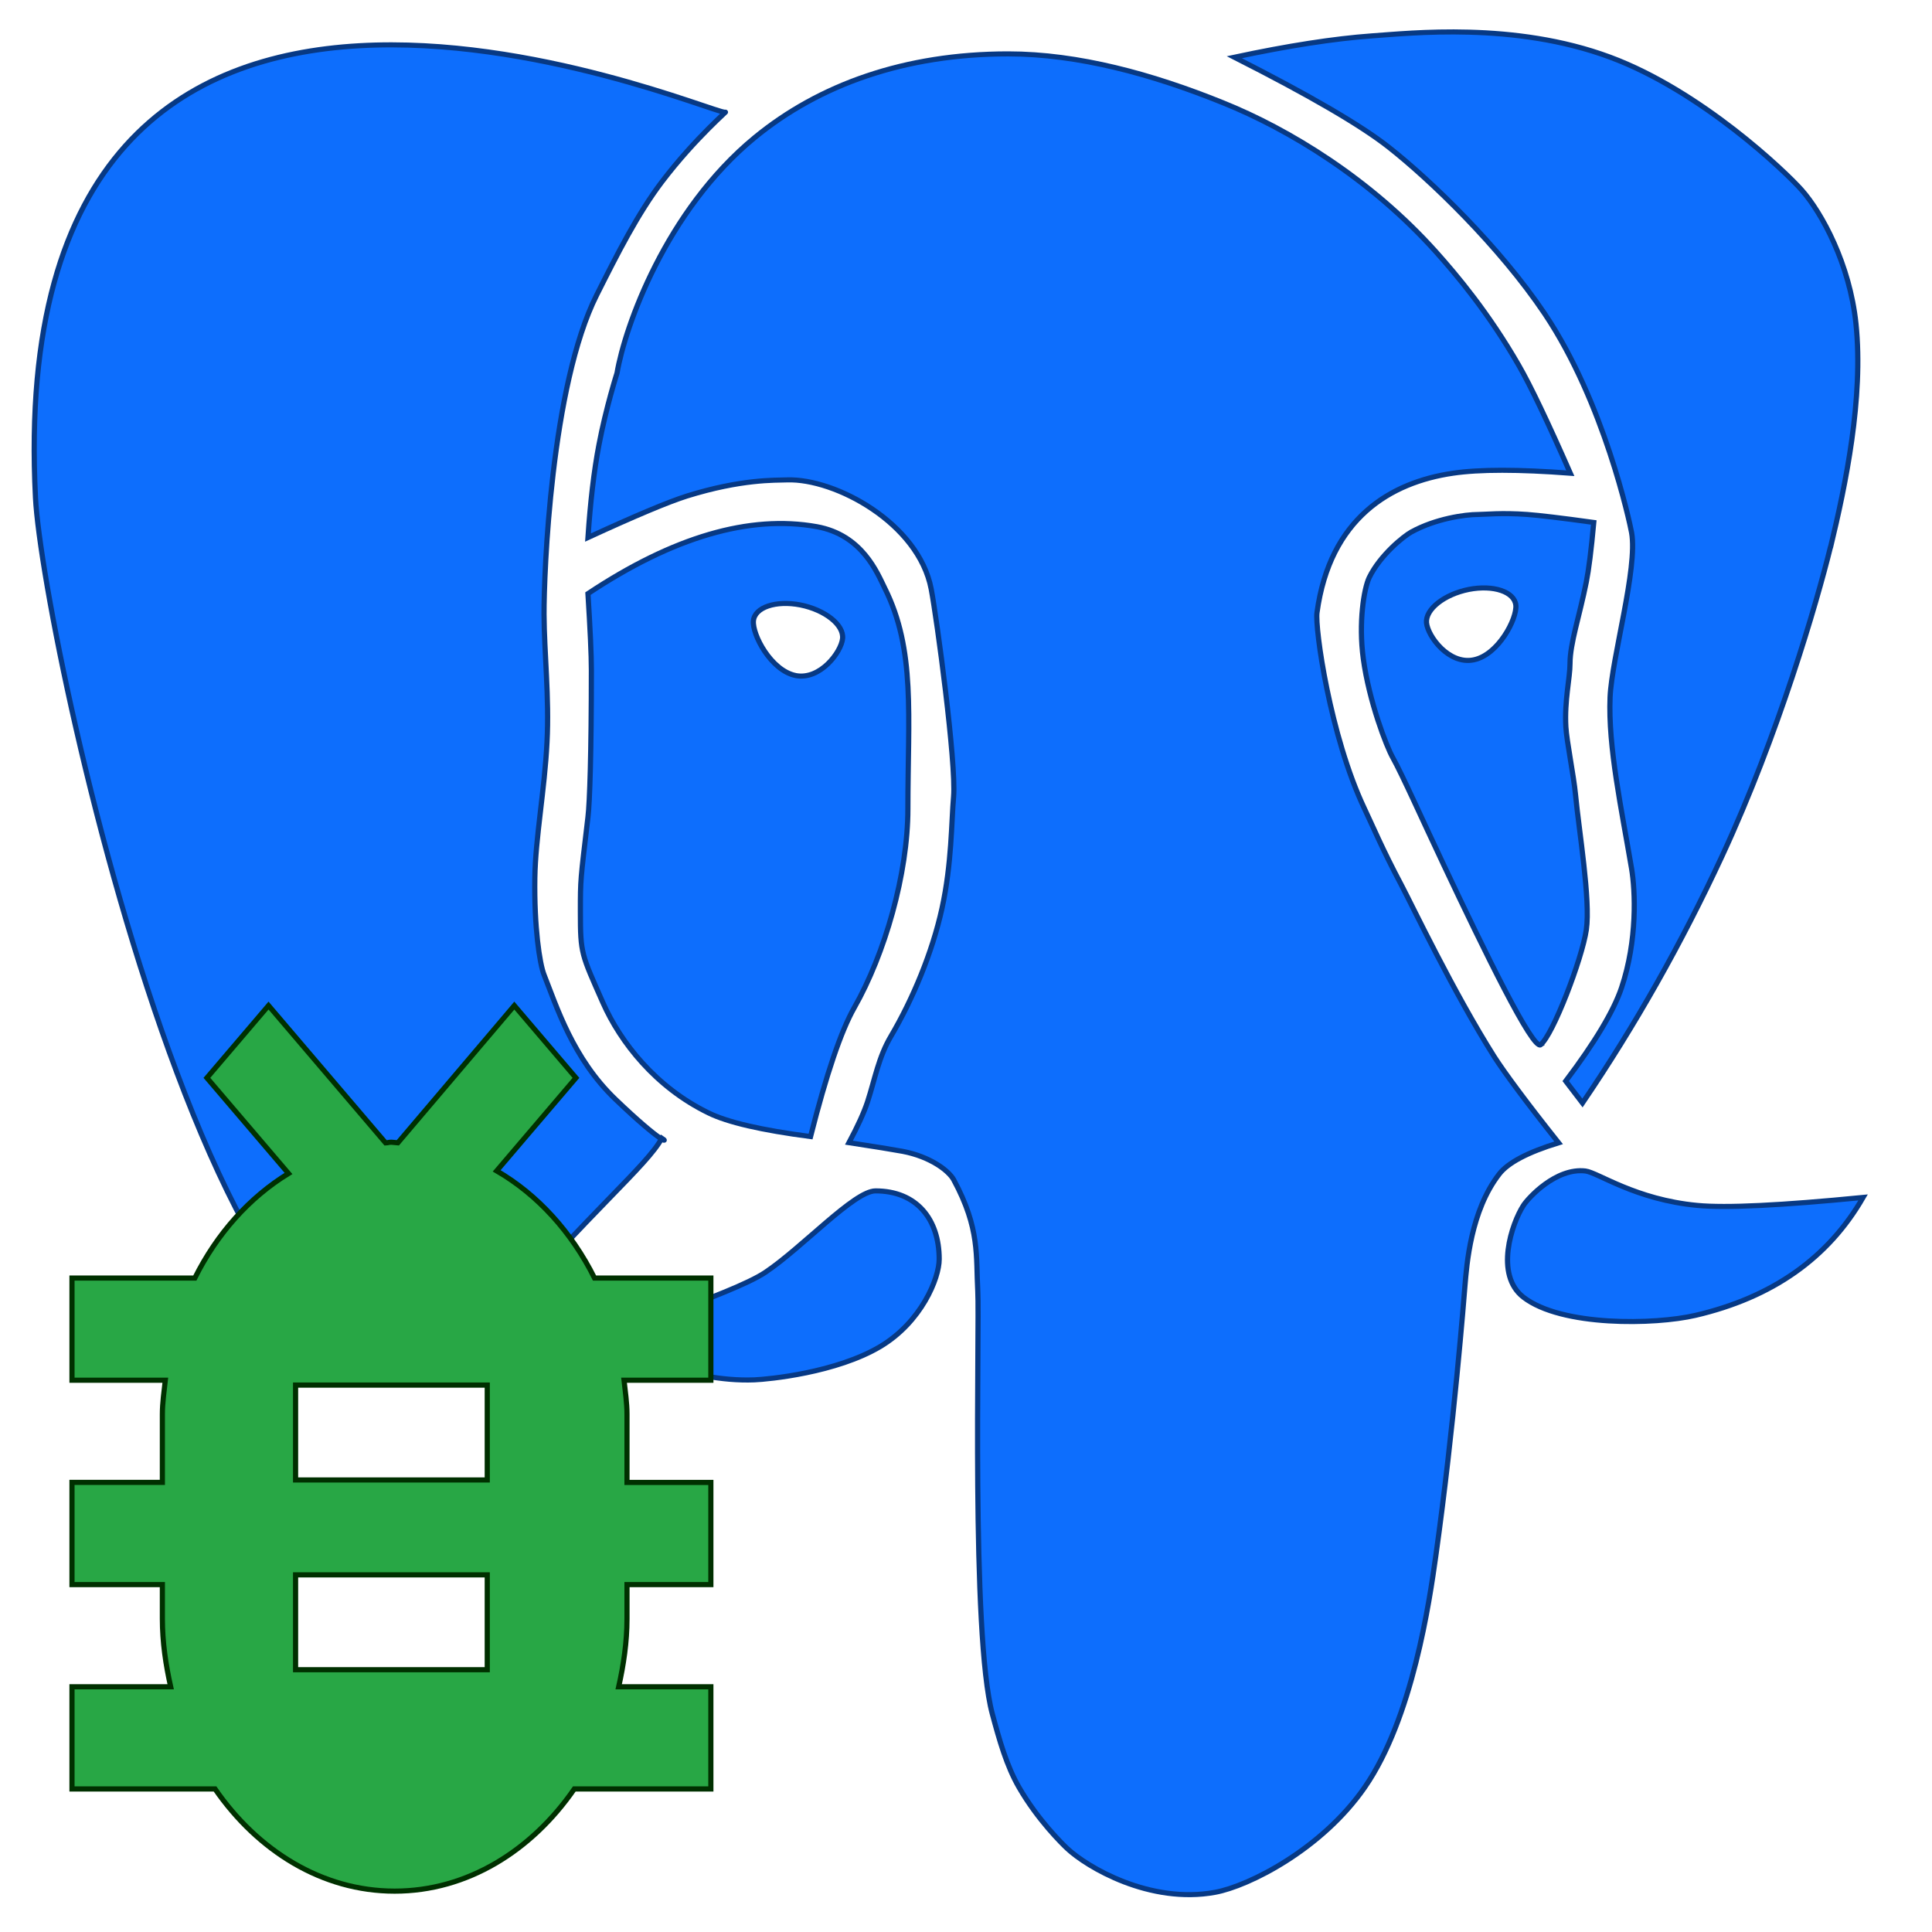
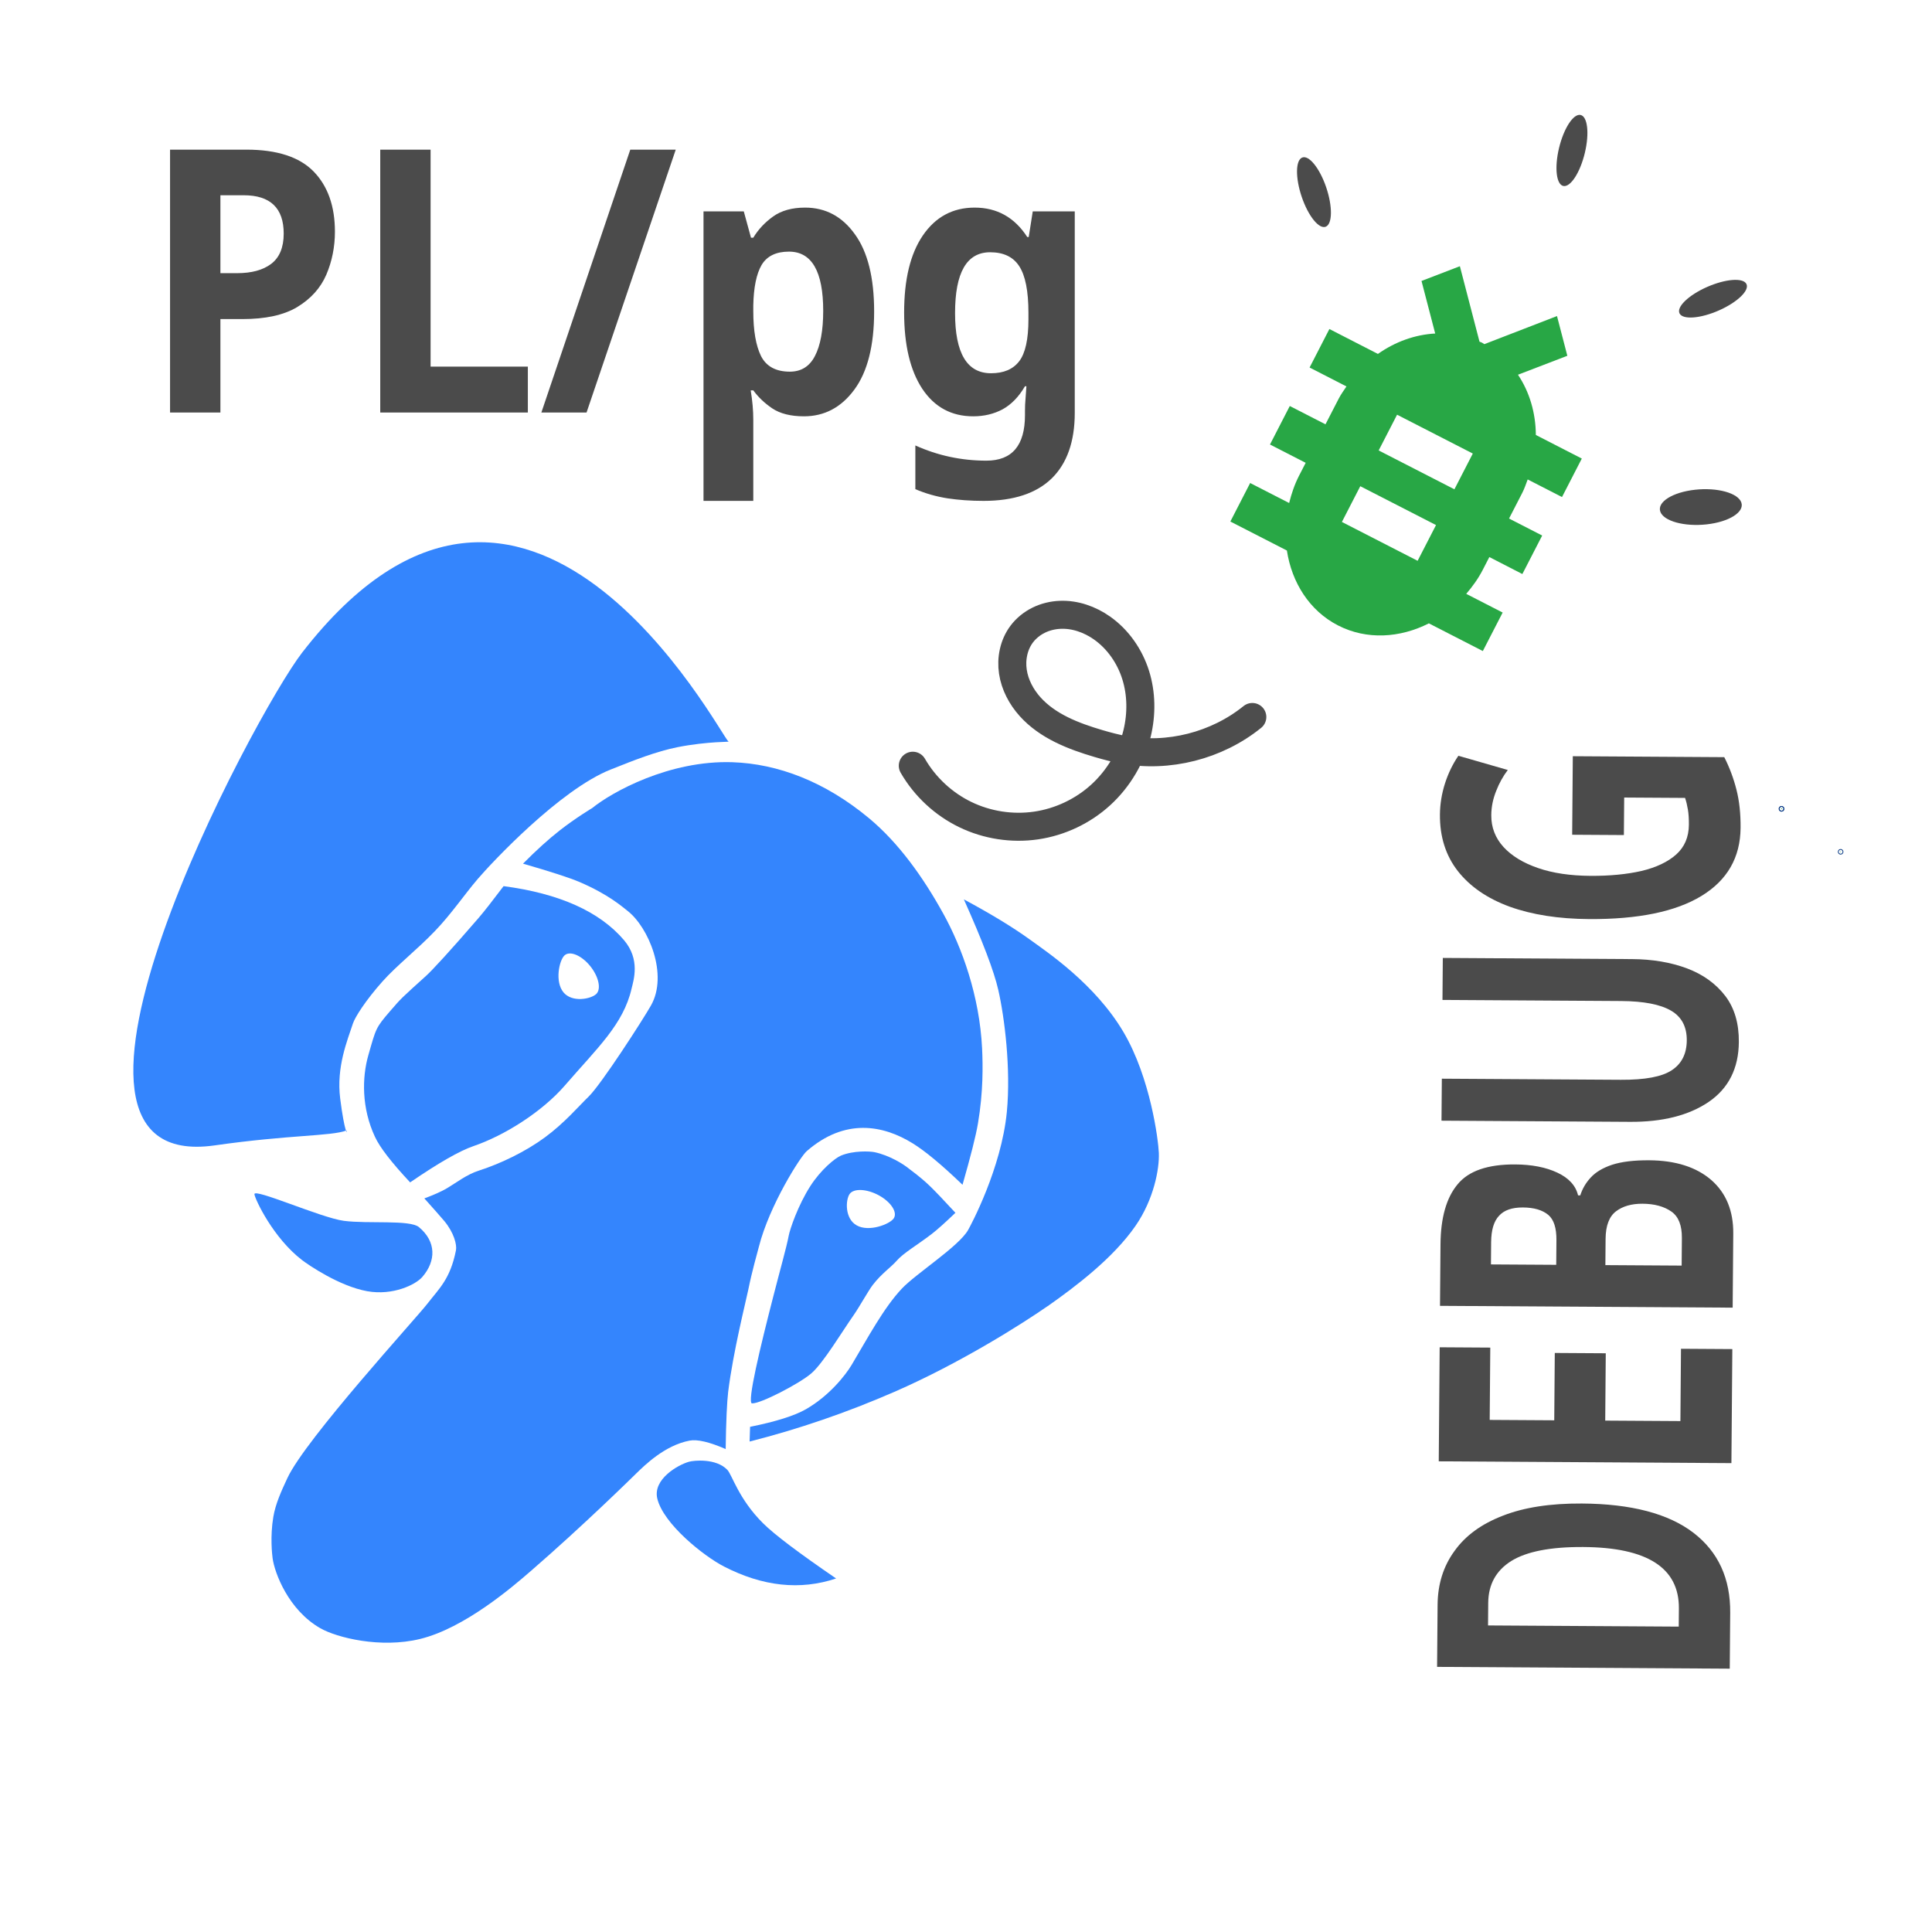
<svg xmlns="http://www.w3.org/2000/svg" width="400px" height="400px" viewBox="0 0 100 100" version="1.1" id="svg35">
  <defs id="defs39" />
-   <g fill="none" fill-rule="evenodd" id="g33" transform="matrix(7.680756,0,0,7.518034,-11.81166,-10.76612)" style="stroke:#073984;stroke-opacity:1;stroke-width:0.035;stroke-miterlimit:4;stroke-dasharray:none;fill-opacity:1;opacity:1;fill:#0d6efd">
-     <path fill="#389fd6" d="m 6.424,2.205 c -0.143,0 -4.885,-2.106 -4.647,2.654 0.051,1.013 1.451,7.662 3.122,5.654 C 5.51,9.778 5.9,9.456 5.998,9.268 6.045,9.298 6.002,9.31 5.685,9 5.397,8.718 5.288,8.359 5.204,8.143 5.174,8.066 5.137,7.812 5.142,7.477 5.146,7.201 5.208,6.872 5.224,6.542 5.24,6.234 5.205,5.926 5.204,5.661 5.203,5.379 5.251,4.087 5.559,3.463 5.699,3.178 5.835,2.904 5.998,2.684 6.228,2.375 6.464,2.175 6.424,2.205 Z m 7.669,7.471 c -0.55,0.055 -0.923,0.074 -1.117,0.055 -0.418,-0.04 -0.669,-0.226 -0.754,-0.237 -0.199,-0.024 -0.386,0.186 -0.418,0.237 -0.078,0.123 -0.196,0.477 0,0.632 0.257,0.203 0.886,0.19 1.159,0.125 0.517,-0.123 0.894,-0.393 1.13,-0.812 z m -0.219,-4.478 C 13.975,4.772 14.097,4.171 14.045,3.661 14.003,3.249 13.814,2.896 13.679,2.74 13.57,2.614 13.002,2.059 12.389,1.826 11.741,1.58 11.043,1.661 10.783,1.679 10.527,1.698 10.218,1.747 9.856,1.826 10.36,2.087 10.707,2.293 10.896,2.445 c 0.278,0.223 0.747,0.684 1.052,1.148 0.4,0.61 0.573,1.438 0.585,1.506 0.043,0.244 -0.134,0.865 -0.145,1.133 -0.014,0.342 0.077,0.769 0.145,1.181 0.025,0.153 0.04,0.492 -0.068,0.82 -0.053,0.16 -0.178,0.374 -0.376,0.642 l 0.113,0.151 C 12.554,8.497 12.868,7.93 13.143,7.325 13.522,6.491 13.781,5.581 13.873,5.199 Z M 7.867,10.101 c 0,-0.276 -0.153,-0.47 -0.429,-0.47 -0.144,0 -0.493,0.39 -0.743,0.561 -0.231,0.158 -1.1,0.42 -1.038,0.478 0.05,0.047 0.521,0.28 0.964,0.262 0.097,-0.004 0.553,-0.049 0.85,-0.23 C 7.746,10.534 7.867,10.234 7.867,10.101 Z" id="path25" style="stroke:#073984;stroke-opacity:1;stroke-width:0.035;stroke-miterlimit:4;stroke-dasharray:none;fill-opacity:1;fill:#0d6efd" />
-     <path fill="#389fd6" d="M 7,9.257 C 6.67,9.213 6.441,9.159 6.312,9.094 5.956,8.917 5.719,8.608 5.601,8.336 5.456,8 5.449,8 5.449,7.71 5.449,7.482 5.449,7.5 5.5,7.058 5.512,6.957 5.523,6.617 5.523,6.046 5.523,5.941 5.515,5.765 5.5,5.519 6.074,5.129 6.589,4.975 7.042,5.058 7.35,5.115 7.45,5.378 7.5,5.481 7.709,5.908 7.656,6.359 7.656,7 7.656,7.45 7.5,8 7.295,8.369 7.205,8.531 7.107,8.827 7,9.257 Z M 6.899,6.083 C 7.065,6.116 7.207,5.921 7.216,5.828 7.225,5.734 7.098,5.631 6.932,5.597 6.766,5.564 6.624,5.613 6.615,5.706 c -0.009,0.094 0.118,0.343 0.285,0.377 z" id="path27" style="stroke:#073984;stroke-opacity:1;stroke-width:0.035;stroke-miterlimit:4;stroke-dasharray:none;fill-opacity:1;fill:#0d6efd" />
-     <path fill="#389fd6" d="m 7.542,8.566 c -0.084,0.145 -0.108,0.295 -0.158,0.452 -0.024,0.074 -0.066,0.168 -0.125,0.281 0.173,0.027 0.294,0.047 0.363,0.06 0.184,0.036 0.309,0.132 0.343,0.196 0.178,0.337 0.149,0.526 0.162,0.767 0.013,0.241 -0.046,2.365 0.098,2.91 0.048,0.182 0.096,0.357 0.18,0.506 0.127,0.225 0.292,0.389 0.323,0.419 0.135,0.13 0.559,0.386 0.999,0.303 0.228,-0.043 0.719,-0.297 1.007,-0.722 0.324,-0.478 0.437,-1.283 0.48,-1.597 0.122,-0.889 0.191,-1.794 0.196,-1.857 0.012,-0.144 0.038,-0.515 0.231,-0.769 0.059,-0.078 0.192,-0.15 0.4,-0.215 C 11.821,9.017 11.678,8.819 11.608,8.708 11.332,8.262 11.052,7.661 10.981,7.524 10.855,7.282 10.783,7.107 10.733,7 10.5,6.498 10.398,5.754 10.413,5.649 10.5,5 10.908,4.753 11.329,4.69 c 0.179,-0.027 0.442,-0.027 0.791,0 C 11.968,4.337 11.853,4.09 11.773,3.948 11.57,3.587 11.355,3.326 11.212,3.163 10.774,2.665 10.226,2.323 9.778,2.139 9.304,1.943 8.803,1.803 8.332,1.803 c -0.697,0 -1.274,0.212 -1.708,0.576 C 6.025,2.882 5.749,3.681 5.696,4 c 0,0 -0.074,0.237 -0.122,0.495 C 5.54,4.677 5.516,4.889 5.5,5.133 5.821,4.982 6.043,4.887 6.167,4.847 6.535,4.73 6.76,4.739 6.842,4.736 7.166,4.725 7.728,5.033 7.813,5.487 7.851,5.69 7.983,6.688 7.964,6.917 7.949,7.089 7.952,7.377 7.886,7.685 7.821,7.989 7.688,8.313 7.542,8.566 Z" id="path29" style="stroke:#073984;stroke-opacity:1;stroke-width:0.035;stroke-miterlimit:4;stroke-dasharray:none;fill-opacity:1;fill:#0d6efd" />
-     <path fill="#389fd6" d="M 11.921,8.625 C 11.868,8.666 11.541,7.98 11.267,7.387 11.121,7.072 10.99,6.77 10.923,6.647 10.881,6.571 10.764,6.261 10.725,5.967 c -0.033,-0.247 0.004,-0.482 0.04,-0.559 0.074,-0.155 0.232,-0.284 0.283,-0.313 0.163,-0.092 0.362,-0.121 0.452,-0.121 0.046,0 0.156,-0.013 0.33,0 0.08,0.006 0.229,0.024 0.448,0.055 -0.017,0.191 -0.034,0.327 -0.05,0.409 C 12.182,5.674 12.118,5.861 12.118,6 c 0,0.101 -0.038,0.254 -0.028,0.436 0.005,0.096 0.053,0.337 0.065,0.466 0.023,0.248 0.102,0.728 0.073,0.931 -0.029,0.203 -0.227,0.728 -0.308,0.791 z M 11.753,5.599 v 4.6e-5 c -0.009,-0.093 -0.151,-0.142 -0.317,-0.109 -0.166,0.034 -0.293,0.137 -0.285,0.23 0.009,0.094 0.151,0.289 0.317,0.255 0.166,-0.033 0.294,-0.283 0.285,-0.377 z" id="path31" style="stroke:#073984;stroke-opacity:1;stroke-width:0.035;stroke-miterlimit:4;stroke-dasharray:none;fill-opacity:1;fill:#0d6efd" />
+   <g fill="none" fill-rule="evenodd" id="g33" transform="matrix(3.262197,2.71241,-2.603198,3.013667,22.4908,14.31546)" style="opacity:1;fill:#3485fd;fill-opacity:1;stroke:none;stroke-width:0.035;stroke-miterlimit:4;stroke-dasharray:none;stroke-opacity:1">
+     <path fill="#389fd6" d="m 6.424,2.205 c -0.143,0 -4.885,-2.106 -4.647,2.654 0.051,1.013 1.451,7.662 3.122,5.654 C 5.51,9.778 5.9,9.456 5.998,9.268 6.045,9.298 6.002,9.31 5.685,9 5.397,8.718 5.288,8.359 5.204,8.143 5.174,8.066 5.137,7.812 5.142,7.477 5.146,7.201 5.208,6.872 5.224,6.542 5.24,6.234 5.205,5.926 5.204,5.661 5.203,5.379 5.251,4.087 5.559,3.463 5.699,3.178 5.835,2.904 5.998,2.684 6.228,2.375 6.464,2.175 6.424,2.205 Z m 7.669,7.471 c -0.55,0.055 -0.923,0.074 -1.117,0.055 -0.418,-0.04 -0.669,-0.226 -0.754,-0.237 -0.199,-0.024 -0.386,0.186 -0.418,0.237 -0.078,0.123 -0.196,0.477 0,0.632 0.257,0.203 0.886,0.19 1.159,0.125 0.517,-0.123 0.894,-0.393 1.13,-0.812 z m -0.219,-4.478 C 13.975,4.772 14.097,4.171 14.045,3.661 14.003,3.249 13.814,2.896 13.679,2.74 13.57,2.614 13.002,2.059 12.389,1.826 11.741,1.58 11.043,1.661 10.783,1.679 10.527,1.698 10.218,1.747 9.856,1.826 10.36,2.087 10.707,2.293 10.896,2.445 c 0.278,0.223 0.747,0.684 1.052,1.148 0.4,0.61 0.573,1.438 0.585,1.506 0.043,0.244 -0.134,0.865 -0.145,1.133 -0.014,0.342 0.077,0.769 0.145,1.181 0.025,0.153 0.04,0.492 -0.068,0.82 -0.053,0.16 -0.178,0.374 -0.376,0.642 l 0.113,0.151 C 12.554,8.497 12.868,7.93 13.143,7.325 13.522,6.491 13.781,5.581 13.873,5.199 Z M 7.867,10.101 c 0,-0.276 -0.153,-0.47 -0.429,-0.47 -0.144,0 -0.493,0.39 -0.743,0.561 -0.231,0.158 -1.1,0.42 -1.038,0.478 0.05,0.047 0.521,0.28 0.964,0.262 0.097,-0.004 0.553,-0.049 0.85,-0.23 C 7.746,10.534 7.867,10.234 7.867,10.101 Z" id="path25" style="fill:#3485fd;fill-opacity:1;stroke:none;stroke-width:0.035;stroke-miterlimit:4;stroke-dasharray:none;stroke-opacity:1" />
+     <path fill="#389fd6" d="M 7,9.257 C 6.67,9.213 6.441,9.159 6.312,9.094 5.956,8.917 5.719,8.608 5.601,8.336 5.456,8 5.449,8 5.449,7.71 5.449,7.482 5.449,7.5 5.5,7.058 5.512,6.957 5.523,6.617 5.523,6.046 5.523,5.941 5.515,5.765 5.5,5.519 6.074,5.129 6.589,4.975 7.042,5.058 7.35,5.115 7.45,5.378 7.5,5.481 7.709,5.908 7.656,6.359 7.656,7 7.656,7.45 7.5,8 7.295,8.369 7.205,8.531 7.107,8.827 7,9.257 Z M 6.899,6.083 C 7.065,6.116 7.207,5.921 7.216,5.828 7.225,5.734 7.098,5.631 6.932,5.597 6.766,5.564 6.624,5.613 6.615,5.706 c -0.009,0.094 0.118,0.343 0.285,0.377 z" id="path27" style="fill:#3485fd;fill-opacity:1;stroke:none;stroke-width:0.035;stroke-miterlimit:4;stroke-dasharray:none;stroke-opacity:1" />
+     <path fill="#389fd6" d="m 7.542,8.566 c -0.084,0.145 -0.108,0.295 -0.158,0.452 -0.024,0.074 -0.066,0.168 -0.125,0.281 0.173,0.027 0.294,0.047 0.363,0.06 0.184,0.036 0.309,0.132 0.343,0.196 0.178,0.337 0.149,0.526 0.162,0.767 0.013,0.241 -0.046,2.365 0.098,2.91 0.048,0.182 0.096,0.357 0.18,0.506 0.127,0.225 0.292,0.389 0.323,0.419 0.135,0.13 0.559,0.386 0.999,0.303 0.228,-0.043 0.719,-0.297 1.007,-0.722 0.324,-0.478 0.437,-1.283 0.48,-1.597 0.122,-0.889 0.191,-1.794 0.196,-1.857 0.012,-0.144 0.038,-0.515 0.231,-0.769 0.059,-0.078 0.192,-0.15 0.4,-0.215 C 11.821,9.017 11.678,8.819 11.608,8.708 11.332,8.262 11.052,7.661 10.981,7.524 10.855,7.282 10.783,7.107 10.733,7 10.5,6.498 10.398,5.754 10.413,5.649 10.5,5 10.908,4.753 11.329,4.69 c 0.179,-0.027 0.442,-0.027 0.791,0 C 11.968,4.337 11.853,4.09 11.773,3.948 11.57,3.587 11.355,3.326 11.212,3.163 10.774,2.665 10.226,2.323 9.778,2.139 9.304,1.943 8.803,1.803 8.332,1.803 c -0.697,0 -1.274,0.212 -1.708,0.576 C 6.025,2.882 5.749,3.681 5.696,4 c 0,0 -0.074,0.237 -0.122,0.495 C 5.54,4.677 5.516,4.889 5.5,5.133 5.821,4.982 6.043,4.887 6.167,4.847 6.535,4.73 6.76,4.739 6.842,4.736 7.166,4.725 7.728,5.033 7.813,5.487 7.851,5.69 7.983,6.688 7.964,6.917 7.949,7.089 7.952,7.377 7.886,7.685 7.821,7.989 7.688,8.313 7.542,8.566 Z" id="path29" style="fill:#3485fd;fill-opacity:1;stroke:none;stroke-width:0.035;stroke-miterlimit:4;stroke-dasharray:none;stroke-opacity:1" />
+     <path fill="#389fd6" d="M 11.921,8.625 C 11.868,8.666 11.541,7.98 11.267,7.387 11.121,7.072 10.99,6.77 10.923,6.647 10.881,6.571 10.764,6.261 10.725,5.967 c -0.033,-0.247 0.004,-0.482 0.04,-0.559 0.074,-0.155 0.232,-0.284 0.283,-0.313 0.163,-0.092 0.362,-0.121 0.452,-0.121 0.046,0 0.156,-0.013 0.33,0 0.08,0.006 0.229,0.024 0.448,0.055 -0.017,0.191 -0.034,0.327 -0.05,0.409 C 12.182,5.674 12.118,5.861 12.118,6 c 0,0.101 -0.038,0.254 -0.028,0.436 0.005,0.096 0.053,0.337 0.065,0.466 0.023,0.248 0.102,0.728 0.073,0.931 -0.029,0.203 -0.227,0.728 -0.308,0.791 z M 11.753,5.599 v 4.6e-5 c -0.009,-0.093 -0.151,-0.142 -0.317,-0.109 -0.166,0.034 -0.293,0.137 -0.285,0.23 0.009,0.094 0.151,0.289 0.317,0.255 0.166,-0.033 0.294,-0.283 0.285,-0.377 z" id="path31" style="fill:#3485fd;fill-opacity:1;stroke:none;stroke-width:0.035;stroke-miterlimit:4;stroke-dasharray:none;stroke-opacity:1" />
  </g>
-   <path fill="#59a869" fill-rule="evenodd" d="m 32.453,82.018 v 1.763 c 0,1.223 -0.177,2.39 -0.43,3.526 h 4.771 v 5.289 h -7.068 c -2.207,3.194 -5.537,5.289 -9.298,5.289 -3.761,0 -7.092,-2.094 -9.298,-5.289 H 3.726 v -5.289 h 5.108 c -0.253,-1.135 -0.43,-2.302 -0.43,-3.526 V 82.018 h -4.678 v -5.289 h 4.678 v -3.526 c 0,-0.603 0.09,-1.178 0.153,-1.763 h -4.831 v -5.289 h 6.358 c 1.148,-2.302 2.826,-4.175 4.849,-5.412 l -4.224,-4.95 3.19,-3.741 6.06,7.108 c 0.159,-0.007 0.141,-0.035 0.301,-0.035 0.057,0 0.274,0.029 0.331,0.032 l 6.03,-7.104 3.19,3.741 -4.103,4.813 c 2.119,1.23 3.875,3.163 5.065,5.55 h 6.021 v 5.288 h -4.494 c 0.063,0.585 0.153,1.16 0.153,1.763 v 3.526 h 4.341 v 5.289 z M 15.299,71.692 v 4.911 H 25.22 v -4.911 z m 0,9.822 v 4.911 H 25.22 v -4.911 z" id="path129" style="fill:#28a745;fill-opacity:1;stroke:#003000;stroke-width:0.267;stroke-miterlimit:4;stroke-dasharray:none;stroke-opacity:1" />
+   <path fill="#59a869" fill-rule="evenodd" d="m 77.088,28.833 -0.342,0.664 c -0.237,0.461 -0.534,0.865 -0.854,1.241 l 1.885,0.967 -1.026,1.993 -2.793,-1.433 c -1.491,0.756 -3.214,0.87 -4.7,0.108 -1.486,-0.762 -2.396,-2.227 -2.649,-3.878 l -2.926,-1.501 1.025,-1.993 2.018,1.035 c 0.12,-0.479 0.277,-0.955 0.514,-1.416 l 0.342,-0.664 -1.848,-0.948 1.025,-1.993 1.848,0.948 0.684,-1.328 c 0.117,-0.227 0.264,-0.425 0.402,-0.633 l -1.909,-0.979 1.025,-1.993 2.512,1.289 c 0.9,-0.635 1.926,-1 2.965,-1.056 l -0.709,-2.721 1.986,-0.763 1.016,3.907 c 0.064,0.03 0.063,0.015 0.126,0.048 0.023,0.012 0.103,0.066 0.125,0.079 l 3.76,-1.454 0.535,2.056 -2.555,0.981 c 0.599,0.893 0.918,1.977 0.925,3.118 l 2.379,1.221 -1.025,1.992 -1.776,-0.911 c -0.089,0.233 -0.164,0.468 -0.281,0.695 l -0.684,1.328 1.715,0.88 -1.026,1.993 z m -4.776,-7.368 -0.952,1.85 3.92,2.011 0.952,-1.85 z m -1.904,3.701 -0.952,1.85 3.92,2.011 0.952,-1.85 z" id="path129" style="fill:#28a745;fill-opacity:1;stroke:none;stroke-width:0.116;stroke-miterlimit:4;stroke-dasharray:none;stroke-opacity:1" />
+   <circle id="path7713" style="fill:#28a745;stroke:#073984;stroke-width:0.25" cx="105.563" cy="46.453" r="0.019" />
+   <circle id="path7715" style="fill:#28a745;stroke:#073984;stroke-width:0.25" cx="105.563" cy="46.453" r="0.019" />
+   <ellipse style="fill:#4b4b4b;stroke:none;stroke-width:0.088;fill-opacity:1;stroke-opacity:1" id="path9674-0" cx="-61.256" cy="-34.665" rx="0.68" ry="1.891" transform="matrix(-0.9277095,0.373303,-0.3226069,-0.946533,0,0)" />
+   <ellipse style="fill:#4b4b4b;stroke:none;stroke-width:0.088;fill-opacity:1;stroke-opacity:1" id="path9674-0-4" cx="-81.065" cy="6.943" rx="0.68" ry="1.891" transform="matrix(-0.9837804,-0.1793772,0.2322962,-0.9726451,0,0)" />
+   <ellipse style="fill:#4b4b4b;fill-opacity:1;stroke:none;stroke-width:0.088;stroke-opacity:1" id="path9674-0-4-3" cx="-50.015" cy="72.17" rx="0.68" ry="1.891" transform="matrix(-0.4526079,-0.8917096,0.9148729,-0.4037419,0,0)" />
+   <ellipse style="fill:#4b4b4b;fill-opacity:1;stroke:none;stroke-width:0.11;stroke-opacity:1" id="path9674-0-4-3-6" cx="36.679" cy="76.687" rx="0.946" ry="2.111" transform="matrix(0.3221712,0.9466814,0.9938702,-0.1105536,0,0)" />
+   <circle id="path10251" style="fill:#28a745;stroke:#073984;stroke-width:0.25" cx="92.211" cy="41.864" r="0.019" />
+   <circle id="path10253" style="fill:#28a745;stroke:#073984;stroke-width:0.25" cx="92.211" cy="41.864" r="0.019" />
+   <circle id="path10255" style="fill:#28a745;stroke:#073984;stroke-width:0.25" cx="95.271" cy="44.089" r="0.019" />
+   <path style="fill:none;stroke:#4d4d4d;stroke-width:1.45;stroke-linecap:round;stroke-linejoin:miter;stroke-miterlimit:4;stroke-dasharray:none;stroke-opacity:1;fill-opacity:1" d="m 47.246,39.634 c 0.627,1.087 1.586,1.98 2.715,2.527 1.129,0.548 2.424,0.748 3.666,0.567 1.242,-0.181 2.426,-0.742 3.352,-1.589 0.926,-0.847 1.591,-1.976 1.881,-3.197 0.235,-0.987 0.226,-2.039 -0.079,-3.007 -0.305,-0.968 -0.913,-1.847 -1.743,-2.431 -0.63,-0.443 -1.395,-0.714 -2.165,-0.681 -0.385,0.016 -0.767,0.108 -1.113,0.279 -0.345,0.17 -0.653,0.419 -0.883,0.728 -0.406,0.547 -0.551,1.265 -0.45,1.939 0.101,0.673 0.434,1.3 0.888,1.807 0.91,1.014 2.243,1.528 3.549,1.912 0.422,0.124 0.848,0.238 1.281,0.318 2.329,0.429 4.833,-0.207 6.675,-1.695" id="path11812" />
+   <text xml:space="preserve" style="font-style:normal;font-variant:normal;font-weight:bold;font-stretch:normal;font-size:18.174px;line-height:22.718px;font-family:Tahoma;-inkscape-font-specification:'Tahoma Bold';letter-spacing:0px;word-spacing:0px;fill:#4b4b4b;fill-opacity:1;stroke:none;stroke-width:0.454" x="7.594" y="20.354" id="text53517" transform="scale(0.9531559,1.049146)">
+     <tspan id="tspan53515" style="font-style:normal;font-variant:normal;font-weight:bold;font-stretch:normal;font-family:Tahoma;-inkscape-font-specification:'Tahoma Bold';fill:#4b4b4b;fill-opacity:1;stroke-width:0.454" x="7.594" y="20.354">PL/pg</tspan>
+   </text>
+   <text xml:space="preserve" style="font-style:normal;font-variant:normal;font-weight:bold;font-stretch:normal;font-size:17.465px;line-height:21.831px;font-family:Tahoma;-inkscape-font-specification:'Tahoma Bold';letter-spacing:0px;word-spacing:0px;fill:#4b4b4b;fill-opacity:1;stroke:none;stroke-width:0.437;stroke-opacity:1" x="-105.841" y="74.266" id="text53517-5" transform="matrix(0.00664314,-0.8230812,1.214887,0.00746472,0,0)">
+     <tspan id="tspan53515-1" style="font-style:normal;font-variant:normal;font-weight:bold;font-stretch:normal;font-family:Tahoma;-inkscape-font-specification:'Tahoma Bold';fill:#4b4b4b;fill-opacity:1;stroke:none;stroke-width:0.437;stroke-opacity:1" x="-105.841" y="74.266">DEBUG</tspan>
+   </text>
</svg>
